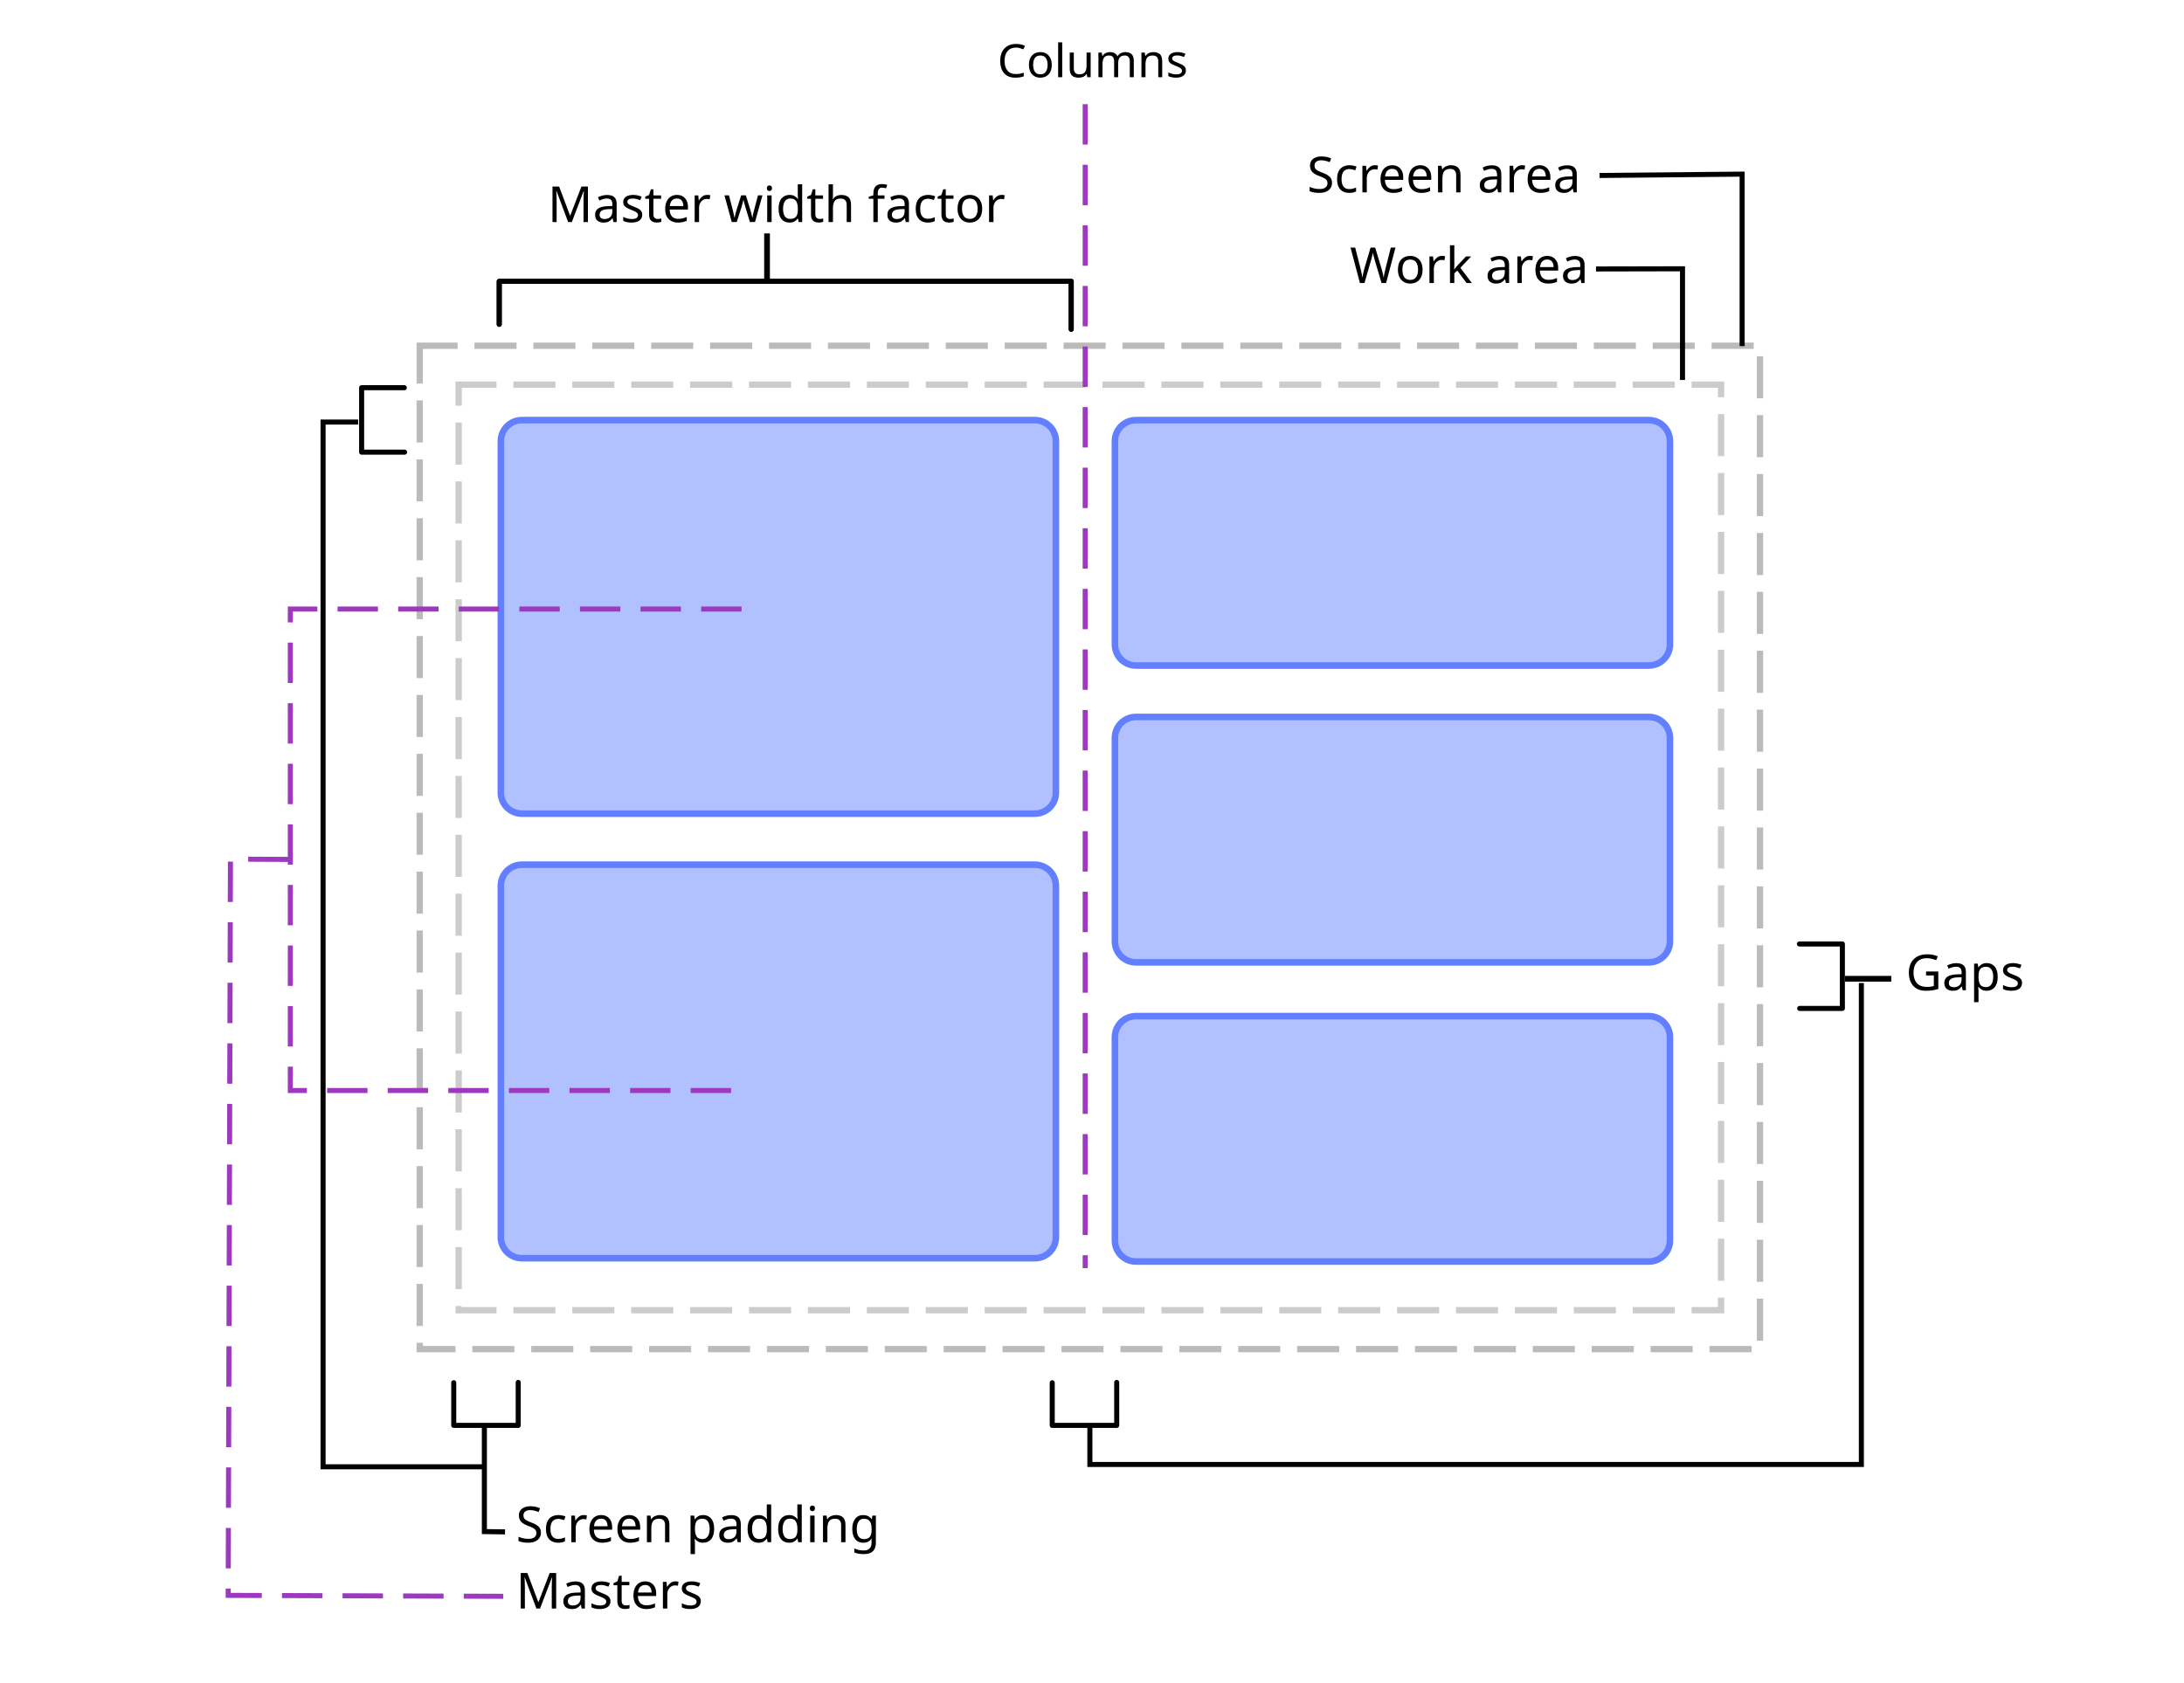
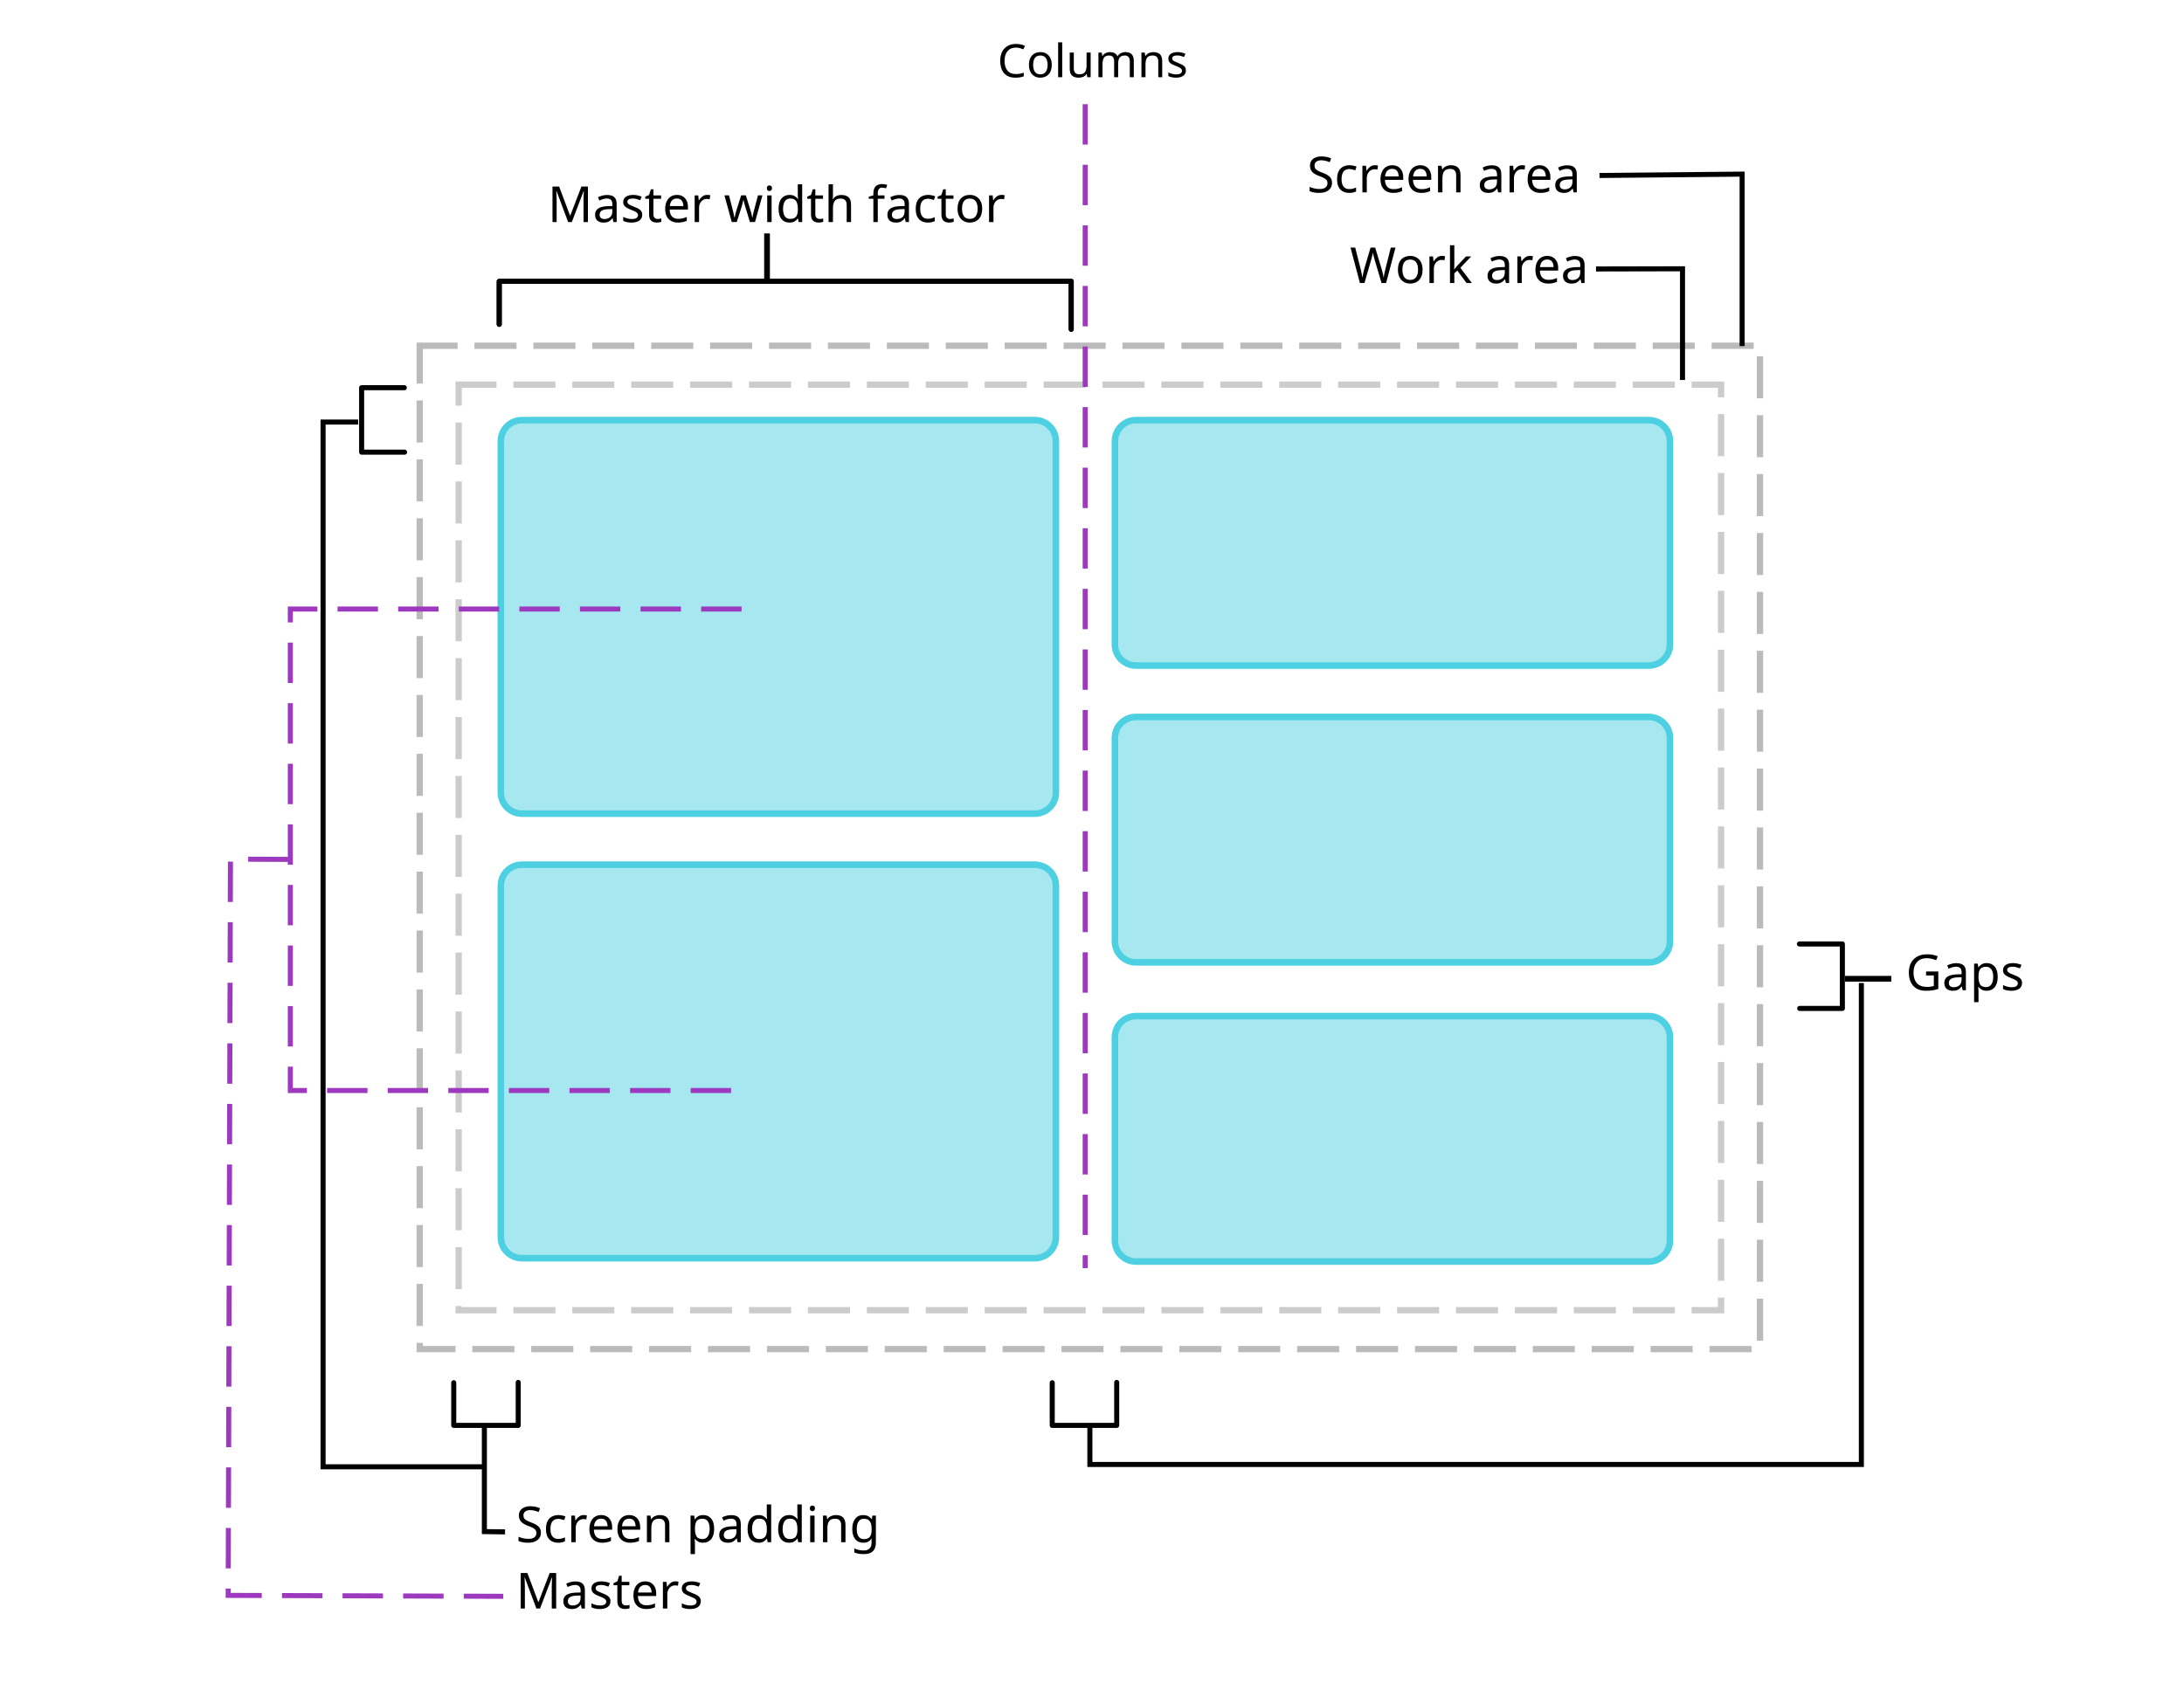
<svg xmlns="http://www.w3.org/2000/svg" width="519pt" height="400pt" viewBox="0 0 519 400" version="1.1" id="svg5783">
  <defs id="defs5844" />
  <path id="path5786" d="m 99.745,82.183 318.5,0 0,238.5 -318.5,0 z m 0,0" style="fill:none;stroke:#000000;stroke-width:1.5;stroke-linecap:butt;stroke-linejoin:miter;stroke-miterlimit:10;stroke-dasharray:10, 4;stroke-dashoffset:1;stroke-opacity:0.267" />
  <path id="path5788" d="m 108.995,91.433 300,0 0,220 -300,0 z m 0,0" style="fill:none;stroke:#000000;stroke-width:1.5;stroke-linecap:butt;stroke-linejoin:miter;stroke-miterlimit:10;stroke-dasharray:10, 4;stroke-dashoffset:1;stroke-opacity:0.2" />
-   <path id="path5792" d="m 264.943,104.861 c 0,-2.762 2.238,-5 5,-5 l 121.9,0 c 2.762,0 5,2.238 5,5 l 0,48.333 c 0,2.762 -2.238,5 -5,5 l -121.9,0 c -2.762,0 -5,-2.238 -5,-5 z" style="fill:#617fff;fill-opacity:0.49;fill-rule:nonzero;stroke:#617fff;stroke-width:1.56;stroke-miterlimit:4;stroke-dasharray:none;stroke-opacity:1" />
-   <path style="fill:#617fff;fill-opacity:0.49;fill-rule:nonzero;stroke:#617fff;stroke-width:1.56;stroke-miterlimit:4;stroke-dasharray:none;stroke-opacity:1" d="m 119.019,104.861 c 0,-2.762 2.238,-5 5,-5 l 121.9,0 c 2.762,0 5,2.238 5,5 l 0,83.541 c 0,2.762 -2.238,5 -5,5 l -121.9,0 c -2.762,0 -5,-2.238 -5,-5 z" id="path7583" />
-   <path id="path7587" d="m 119.019,210.534 c 0,-2.762 2.238,-5 5,-5 l 121.9,0 c 2.762,0 5,2.238 5,5 l 0,83.541 c 0,2.762 -2.238,5 -5,5 l -121.9,0 c -2.762,0 -5,-2.238 -5,-5 z" style="fill:#617fff;fill-opacity:0.49;fill-rule:nonzero;stroke:#617fff;stroke-width:1.56;stroke-miterlimit:4;stroke-dasharray:none;stroke-opacity:1" />
+   <path id="path5792" d="m 264.943,104.861 c 0,-2.762 2.238,-5 5,-5 l 121.9,0 c 2.762,0 5,2.238 5,5 l 0,48.333 c 0,2.762 -2.238,5 -5,5 l -121.9,0 c -2.762,0 -5,-2.238 -5,-5 z" style="fill:#4DD0E1;fill-opacity:0.49;fill-rule:nonzero;stroke:#4DD0E1;stroke-width:1.56;stroke-miterlimit:4;stroke-dasharray:none;stroke-opacity:1" />
+   <path style="fill:#4DD0E1;fill-opacity:0.49;fill-rule:nonzero;stroke:#4DD0E1;stroke-width:1.56;stroke-miterlimit:4;stroke-dasharray:none;stroke-opacity:1" d="m 119.019,104.861 c 0,-2.762 2.238,-5 5,-5 l 121.9,0 c 2.762,0 5,2.238 5,5 l 0,83.541 c 0,2.762 -2.238,5 -5,5 l -121.9,0 c -2.762,0 -5,-2.238 -5,-5 z" id="path7583" />
+   <path id="path7587" d="m 119.019,210.534 c 0,-2.762 2.238,-5 5,-5 l 121.9,0 c 2.762,0 5,2.238 5,5 l 0,83.541 c 0,2.762 -2.238,5 -5,5 l -121.9,0 c -2.762,0 -5,-2.238 -5,-5 z" style="fill:#4DD0E1;fill-opacity:0.49;fill-rule:nonzero;stroke:#4DD0E1;stroke-width:1.56;stroke-miterlimit:4;stroke-dasharray:none;stroke-opacity:1" />
  <path style="fill:none;fill-rule:evenodd;stroke:#000000;stroke-width:1.2;stroke-linecap:round;stroke-linejoin:round;stroke-miterlimit:4;stroke-dasharray:none;stroke-opacity:1" d="m 118.637,77.088 0,-10.214 135.922,0 0,11.392" id="path7589" />
  <path style="fill:none;fill-rule:evenodd;stroke:#000000;stroke-width:1.36;stroke-linecap:butt;stroke-linejoin:miter;stroke-miterlimit:4;stroke-dasharray:none;stroke-opacity:1" d="m 182.276,66.481 0,-10.999" id="path7595" />
  <path id="path7597" d="m 427.603,224.378 10.214,0 0,15.321 -10.142,0" style="fill:none;fill-rule:evenodd;stroke:#000000;stroke-width:1.2;stroke-linecap:round;stroke-linejoin:round;stroke-miterlimit:4;stroke-dasharray:none;stroke-opacity:1" />
  <path id="path7599" d="m 438.443,232.648 10.999,0" style="fill:none;fill-rule:evenodd;stroke:#000000;stroke-width:1.36;stroke-linecap:butt;stroke-linejoin:miter;stroke-miterlimit:4;stroke-dasharray:none;stroke-opacity:1" />
  <path style="fill:none;fill-rule:evenodd;stroke:#000000;stroke-width:1.2;stroke-linecap:round;stroke-linejoin:round;stroke-miterlimit:4;stroke-dasharray:none;stroke-opacity:1" d="m 265.37,328.598 0,10.214 -15.321,0 0,-10.142" id="path7601" />
  <path style="fill:none;fill-rule:evenodd;stroke:#000000;stroke-width:1.2;stroke-linecap:butt;stroke-linejoin:miter;stroke-miterlimit:4;stroke-dasharray:none;stroke-opacity:1" d="m 258.995,338.655 0,9.444 183.333,0 0,-114.444" id="path7603" />
  <text id="text7607" y="235.379" x="452.893" style="font-style:normal;font-weight:normal;font-size:11.813px;line-height:125%;font-family:sans-serif;letter-spacing:0px;word-spacing:0px;fill:#000000;fill-opacity:1;stroke:none;stroke-width:1px;stroke-linecap:butt;stroke-linejoin:miter;stroke-opacity:1" xml:space="preserve">
    <tspan y="235.379" x="452.893" id="tspan7609">Gaps</tspan>
  </text>
  <path style="fill:none;fill-rule:evenodd;stroke:#000000;stroke-width:1.2;stroke-linecap:butt;stroke-linejoin:miter;stroke-miterlimit:4;stroke-dasharray:none;stroke-opacity:1" d="m 399.828,90.321 0,-26.433 -20.556,0.044" id="path7611" />
  <text xml:space="preserve" style="font-style:normal;font-weight:normal;font-size:11.813px;line-height:125%;font-family:sans-serif;letter-spacing:0px;word-spacing:0px;fill:#000000;fill-opacity:1;stroke:none;stroke-width:1px;stroke-linecap:butt;stroke-linejoin:miter;stroke-opacity:1" x="320.794" y="67.281" id="text7613">
    <tspan id="tspan7615" x="320.794" y="67.281">Work area</tspan>
  </text>
  <path id="path7617" d="m 123.148,328.598 0,10.214 -15.321,0 0,-10.142" style="fill:none;fill-rule:evenodd;stroke:#000000;stroke-width:1.2;stroke-linecap:round;stroke-linejoin:round;stroke-miterlimit:4;stroke-dasharray:none;stroke-opacity:1" />
  <path style="fill:none;fill-rule:evenodd;stroke:#000000;stroke-width:1.2;stroke-linecap:round;stroke-linejoin:round;stroke-miterlimit:4;stroke-dasharray:none;stroke-opacity:1" d="m 96.15,107.476 -10.214,0 0,-15.321 10.142,0" id="path7619" />
  <path style="fill:none;fill-rule:evenodd;stroke:#000000;stroke-width:1.2;stroke-linecap:butt;stroke-linejoin:miter;stroke-miterlimit:4;stroke-dasharray:none;stroke-opacity:1" d="m 85.106,100.321 -8.333,0 0,248.333 38.333,0" id="path7623" />
  <path style="fill:none;fill-rule:evenodd;stroke:#000000;stroke-width:1.2;stroke-linecap:butt;stroke-linejoin:miter;stroke-miterlimit:4;stroke-dasharray:none;stroke-opacity:1" d="m 115.106,339.21 0,24.845 4.91,0.071" id="path7625" />
  <text xml:space="preserve" style="font-style:normal;font-weight:normal;font-size:11.813px;line-height:125%;font-family:sans-serif;letter-spacing:0px;word-spacing:0px;fill:#000000;fill-opacity:1;stroke:none;stroke-width:1px;stroke-linecap:butt;stroke-linejoin:miter;stroke-opacity:1" x="122.605" y="366.58" id="text7627">
    <tspan id="tspan7629" x="122.605" y="366.58">Screen padding</tspan>
  </text>
  <path style="fill:#ff5555;fill-rule:evenodd;stroke:#9c39bf;stroke-width:1.2;stroke-linecap:butt;stroke-linejoin:miter;stroke-miterlimit:4;stroke-dasharray:9.6, 4.8;stroke-dashoffset:0;stroke-opacity:1" d="m 257.884,24.766 0,276.667" id="path7631" />
  <text xml:space="preserve" style="font-style:normal;font-weight:normal;font-size:11.813px;line-height:125%;font-family:sans-serif;letter-spacing:0px;word-spacing:0px;fill:#000000;fill-opacity:1;stroke:none;stroke-width:1px;stroke-linecap:butt;stroke-linejoin:miter;stroke-opacity:1" x="130.151" y="52.78" id="text7591">
    <tspan id="tspan7593" x="130.151" y="52.78">Master width factor</tspan>
  </text>
-   <path style="fill:#617fff;fill-opacity:0.49;fill-rule:nonzero;stroke:#617fff;stroke-width:1.56;stroke-miterlimit:4;stroke-dasharray:none;stroke-opacity:1" d="m 264.943,175.417 c 0,-2.762 2.238,-5 5,-5 l 121.9,0 c 2.762,0 5,2.238 5,5 l 0,48.333 c 0,2.762 -2.238,5 -5,5 l -121.9,0 c -2.762,0 -5,-2.238 -5,-5 z" id="path7643" />
-   <path id="path7645" d="m 264.943,246.528 c 0,-2.762 2.238,-5 5,-5 l 121.9,0 c 2.762,0 5,2.238 5,5 l 0,48.333 c 0,2.762 -2.238,5 -5,5 l -121.9,0 c -2.762,0 -5,-2.238 -5,-5 z" style="fill:#617fff;fill-opacity:0.49;fill-rule:nonzero;stroke:#617fff;stroke-width:1.56;stroke-miterlimit:4;stroke-dasharray:none;stroke-opacity:1" />
+   <path style="fill:#4DD0E1;fill-opacity:0.49;fill-rule:nonzero;stroke:#4DD0E1;stroke-width:1.56;stroke-miterlimit:4;stroke-dasharray:none;stroke-opacity:1" d="m 264.943,175.417 c 0,-2.762 2.238,-5 5,-5 l 121.9,0 c 2.762,0 5,2.238 5,5 l 0,48.333 c 0,2.762 -2.238,5 -5,5 l -121.9,0 c -2.762,0 -5,-2.238 -5,-5 z" id="path7643" />
+   <path id="path7645" d="m 264.943,246.528 c 0,-2.762 2.238,-5 5,-5 l 121.9,0 c 2.762,0 5,2.238 5,5 l 0,48.333 c 0,2.762 -2.238,5 -5,5 l -121.9,0 c -2.762,0 -5,-2.238 -5,-5 z" style="fill:#4DD0E1;fill-opacity:0.49;fill-rule:nonzero;stroke:#4DD0E1;stroke-width:1.56;stroke-miterlimit:4;stroke-dasharray:none;stroke-opacity:1" />
  <path id="path7647" d="m 176.217,144.766 -107.222,0 10e-7,114.444 105.556,0" style="fill:none;fill-rule:evenodd;stroke:#9c39bf;stroke-width:1.2;stroke-linecap:butt;stroke-linejoin:miter;stroke-miterlimit:4;stroke-dasharray:9.6, 4.8;stroke-dashoffset:0;stroke-opacity:1" />
  <path id="path7649" d="m 68.578,204.278 -13.814,-0.067 -0.538,175.005 65.367,0.225" style="fill:none;fill-rule:evenodd;stroke:#9c39bf;stroke-width:1.2;stroke-linecap:butt;stroke-linejoin:miter;stroke-miterlimit:4;stroke-dasharray:9.6, 4.8;stroke-dashoffset:0;stroke-opacity:1" />
  <text id="text7651" y="382.34" x="122.605" style="font-style:normal;font-weight:normal;font-size:11.813px;line-height:125%;font-family:sans-serif;letter-spacing:0px;word-spacing:0px;fill:#000000;fill-opacity:1;stroke:none;stroke-width:1px;stroke-linecap:butt;stroke-linejoin:miter;stroke-opacity:1" xml:space="preserve">
    <tspan y="382.34" x="122.605" id="tspan7653">Masters</tspan>
  </text>
  <path id="path8456" d="m 118.637,77.088 0,-10.214 135.922,0 0,11.392" style="fill:none;fill-rule:evenodd;stroke:#000000;stroke-width:1.2;stroke-linecap:round;stroke-linejoin:round;stroke-miterlimit:4;stroke-dasharray:none;stroke-opacity:1" />
  <path id="path8458" d="m 413.995,82.266 0,-40.877 -33.889,0.321" style="fill:none;fill-rule:evenodd;stroke:#000000;stroke-width:1.2;stroke-linecap:butt;stroke-linejoin:miter;stroke-miterlimit:4;stroke-dasharray:none;stroke-opacity:1" />
  <text id="text8460" y="38.72" x="285.35" style="font-style:normal;font-weight:normal;font-size:17.022px;line-height:125%;font-family:sans-serif;letter-spacing:0px;word-spacing:0px;fill:#000000;fill-opacity:1;stroke:none;stroke-width:1px;stroke-linecap:butt;stroke-linejoin:miter;stroke-opacity:1" xml:space="preserve">
    <tspan y="38.72" x="285.35" id="tspan8462" />
    <tspan y="59.997" x="285.35" id="tspan8464" />
  </text>
  <text id="text8466" y="45.726" x="310.6" style="font-style:normal;font-weight:normal;font-size:11.813px;line-height:125%;font-family:sans-serif;letter-spacing:0px;word-spacing:0px;fill:#000000;fill-opacity:1;stroke:none;stroke-width:1px;stroke-linecap:butt;stroke-linejoin:miter;stroke-opacity:1" xml:space="preserve">
    <tspan y="45.726" x="310.6" id="tspan8468">Screen area</tspan>
  </text>
  <text xml:space="preserve" style="font-style:normal;font-weight:normal;font-size:10.928px;line-height:125%;font-family:sans-serif;letter-spacing:0px;word-spacing:0px;fill:#000000;fill-opacity:1;stroke:none;stroke-width:1px;stroke-linecap:butt;stroke-linejoin:miter;stroke-opacity:1" x="237.017" y="18.35" id="text6363">
    <tspan id="tspan6365" x="237.017" y="18.35">Columns</tspan>
  </text>
</svg>
